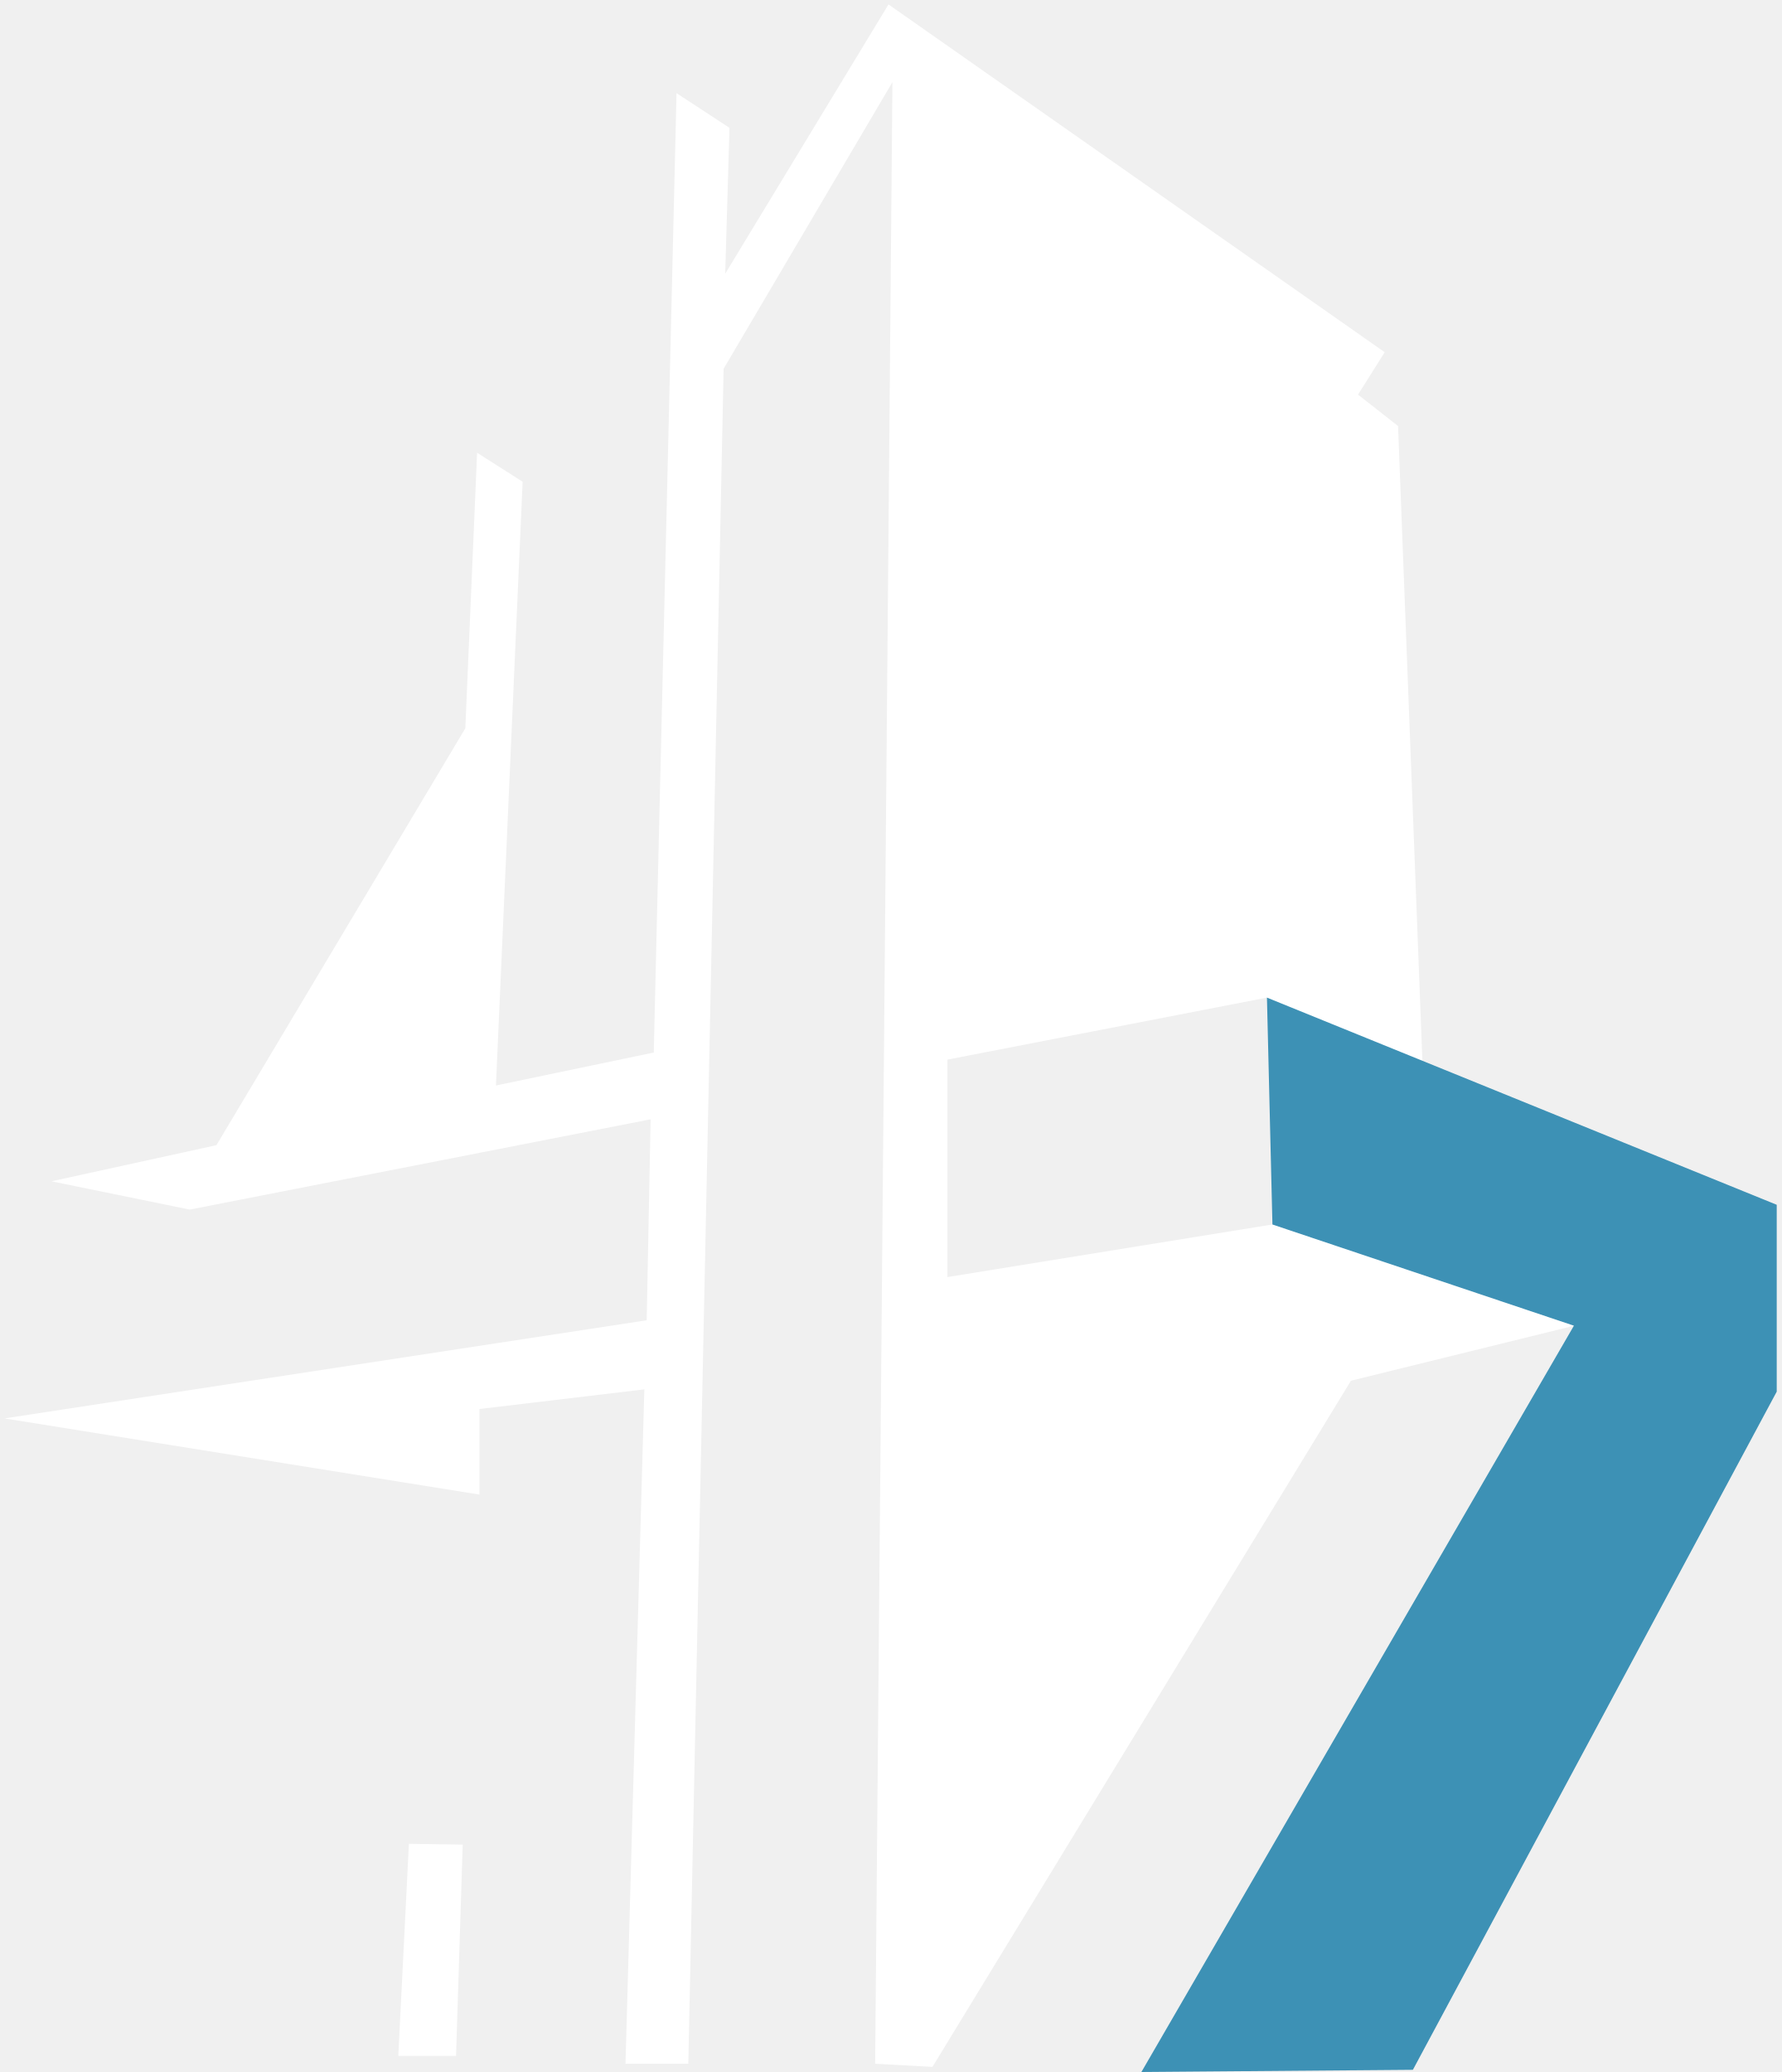
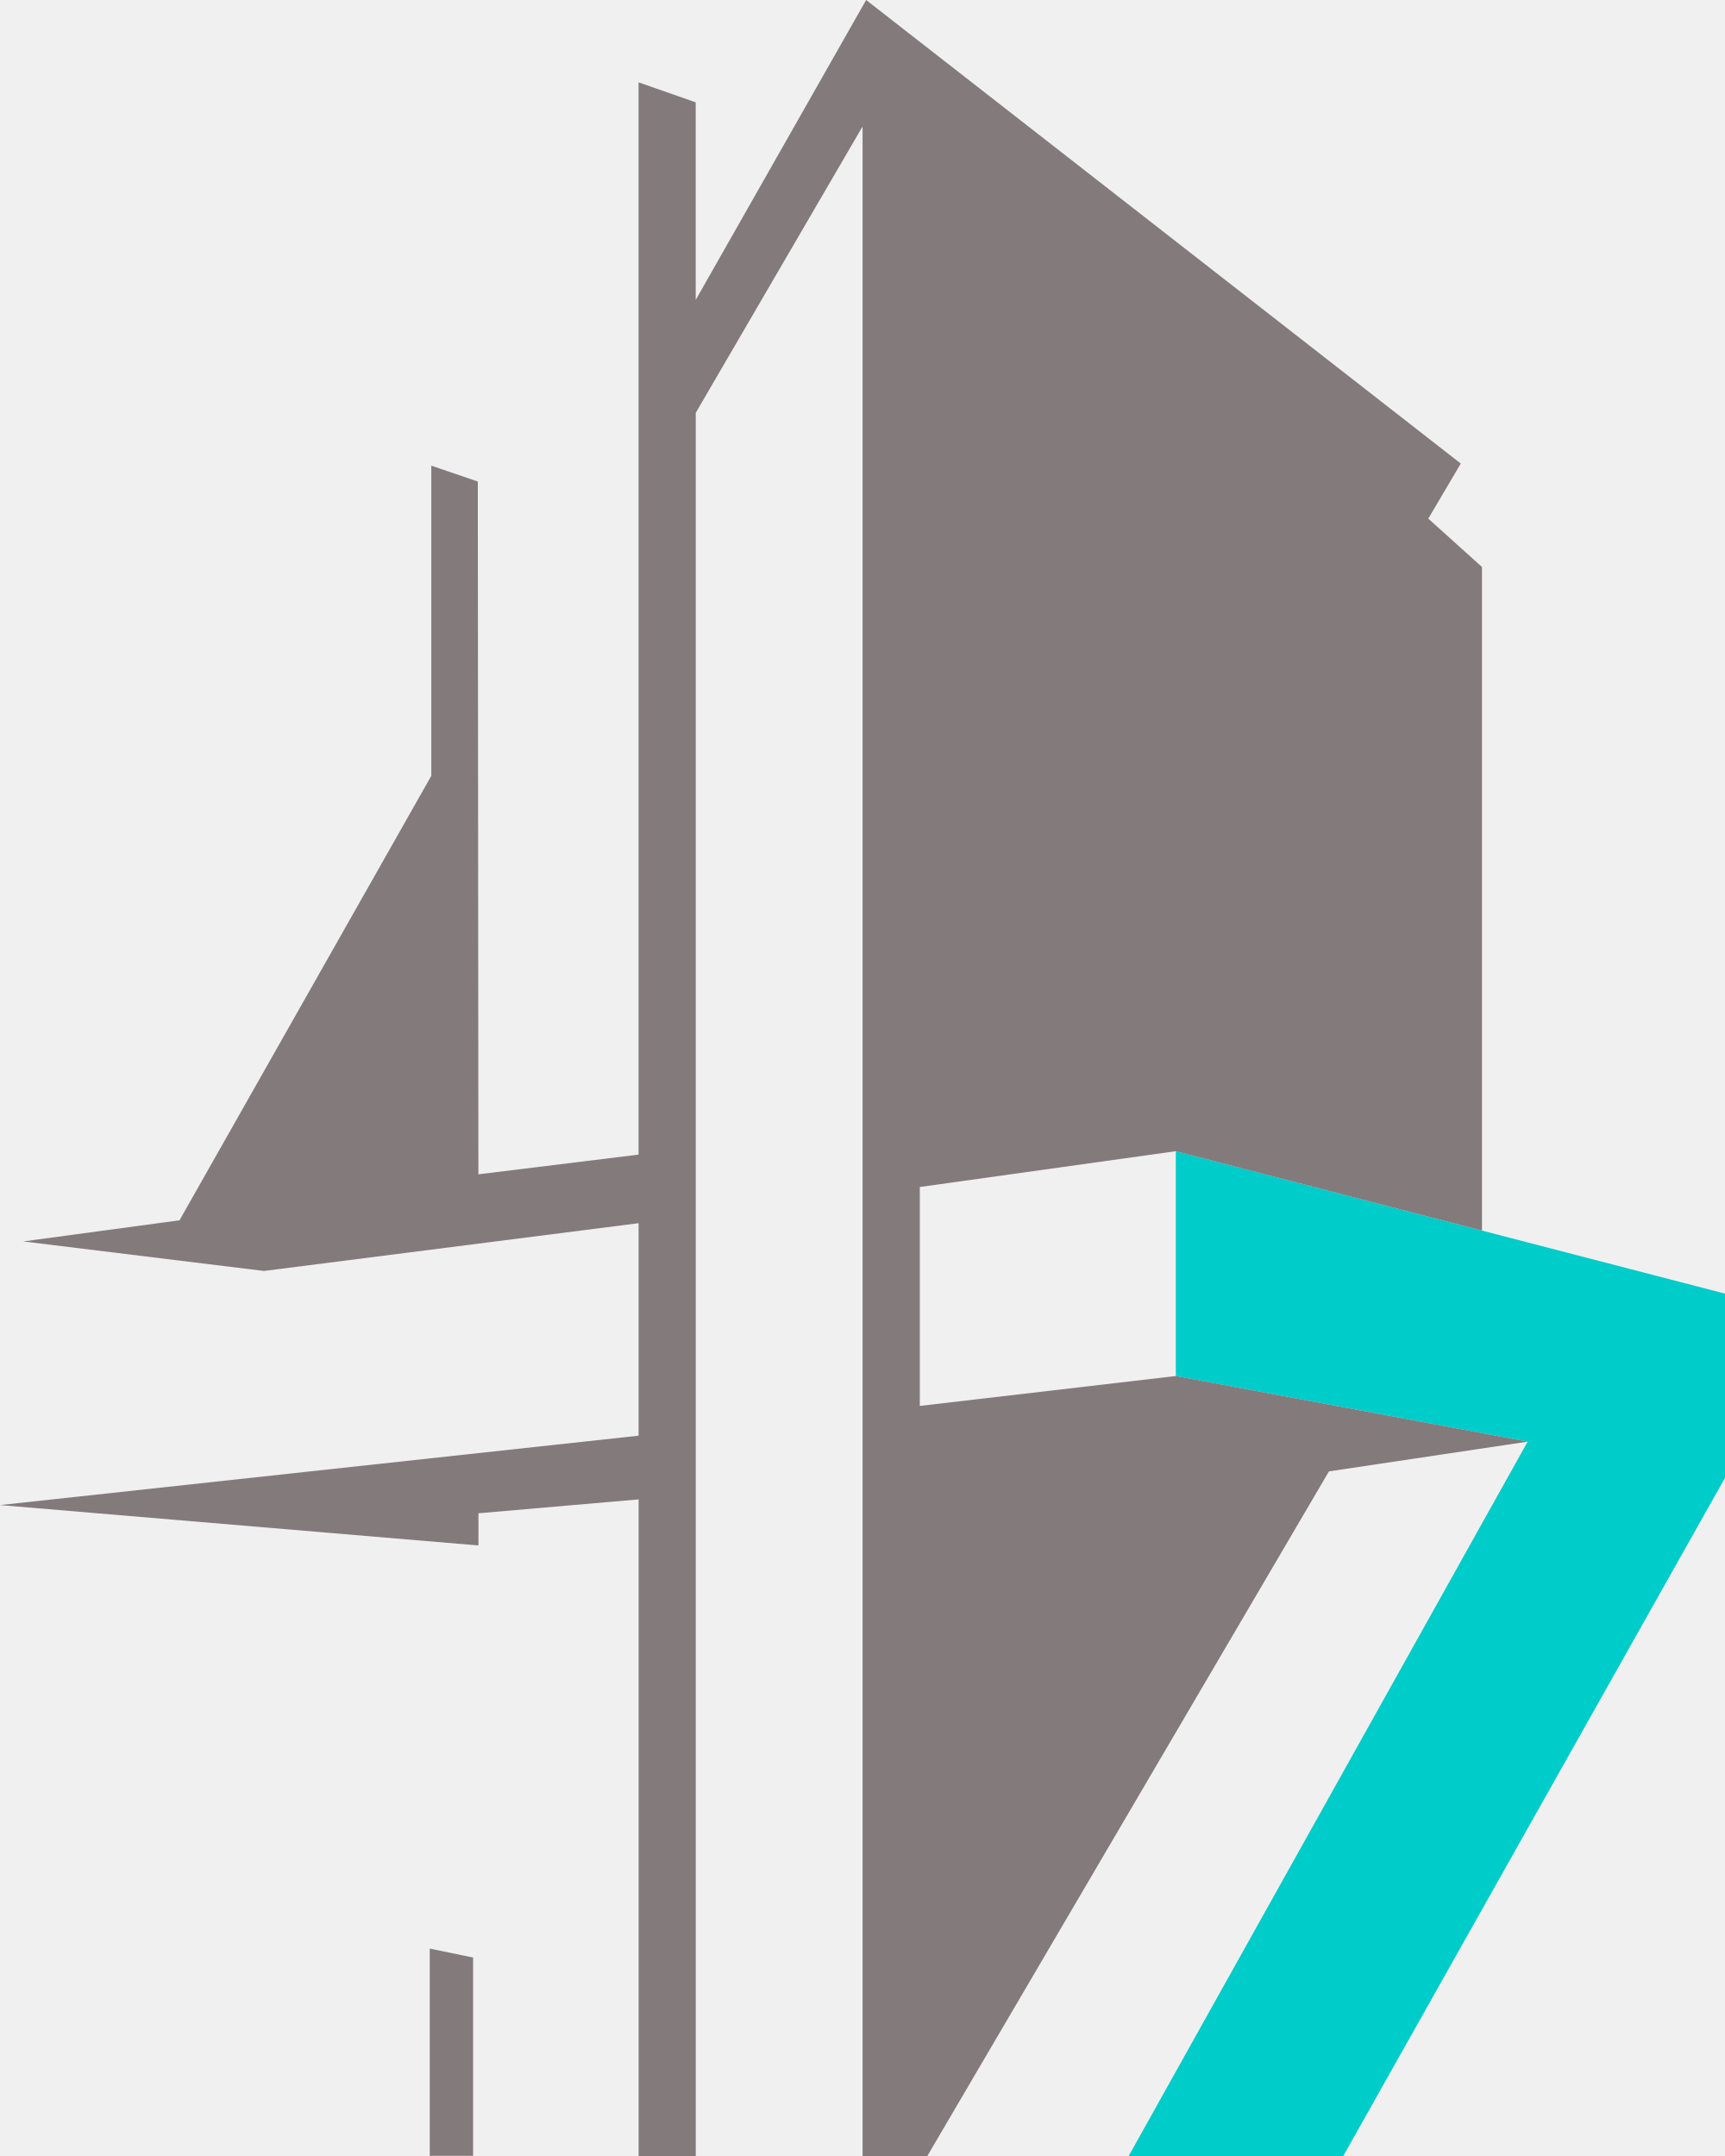
- <svg xmlns="http://www.w3.org/2000/svg" version="1.1" width="200" height="232.665" id="svg2">
-   <defs id="defs4" />
-   <g transform="translate(-935.8929,-235.6345)" id="layer1">
-     <path d="m 981.805,442.678 6.043,0.088 -0.749,23.727 -6.484,0 z" id="path3020" style="fill:#ffffff;stroke:none" />
-     <path d="m 1013.179,467.374 -7.053,0 2.116,-75.728 -18.513,2.204 0,9.609 -53.336,-8.551 72.114,-11.02 0.441,-22.569 -51.749,10.138 -15.516,-3.174 18.513,-4.055 27.946,-46.812 1.322,-30.944 5.113,3.262 -2.997,67.794 17.72,-3.703 2.557,-107.73 5.946,3.892 -0.481,16.384 18.337,-30.238 55.716,39.054 -2.997,4.761 4.496,3.526 2.821,73.612 -6.965,7.934 -10.579,-17.367 -35.88,6.965 0,24.42 36.497,-5.906 8.199,-4.673 32.53,9.697 -4.002,5.642 -27.911,6.876 -46.989,77.05 -6.436,-0.353 1.94,-222.512 -18.954,32.178 z" id="path3022" style="fill:#ffffff;stroke:none" />
-     <path d="m 1064.055,468.3 30.485,-0.247 40.853,-76.151 0,-20.982 -57.242,-23.265 0.617,25.478 33.853,11.363 z" id="path3024" style="fill:#3d91b5;fill-opacity:1;stroke:none" />
-   </g>
+ <svg xmlns="http://www.w3.org/2000/svg" height="750" width="600" version="1.1">
+   <path d="m408.98,478.67,122.38,22.832-138.77,248.49,74.638,0l132.77-235.9v-64.082l-191.02-49.57v78.234z" fill-rule="nonzero" fill="#00ccca" />
+   <path d="m149.48,749.95,15.076,0,0-68.987-15.076-3.108,0,72.096z" fill-rule="nonzero" fill="#837a7c" />
+   <path d="m408.98,478.67-89.046,10.402,0-76.153,89.046-12.457,106.49,27.611,0-230.84-18.673-16.823,11.301-19.16l-206.83-161.25-59.279,104.33v-68.731l-19.879-6.96v373.01l-55.708,6.858-0.205-241-16.181-5.522v107.9l-87.582,154.62-54.373,7.346,83.756,10.274,130.3-16.617v73.919l-222.11,24.14,166.41,14.049v-11.198l55.708-4.829v228.41h19.879v-606.4l58.02-99.602v706h22.525l139.69-238.15,69.142-10.351-122.38-22.832z" fill-rule="nonzero" fill="#837a7c" />
</svg>
